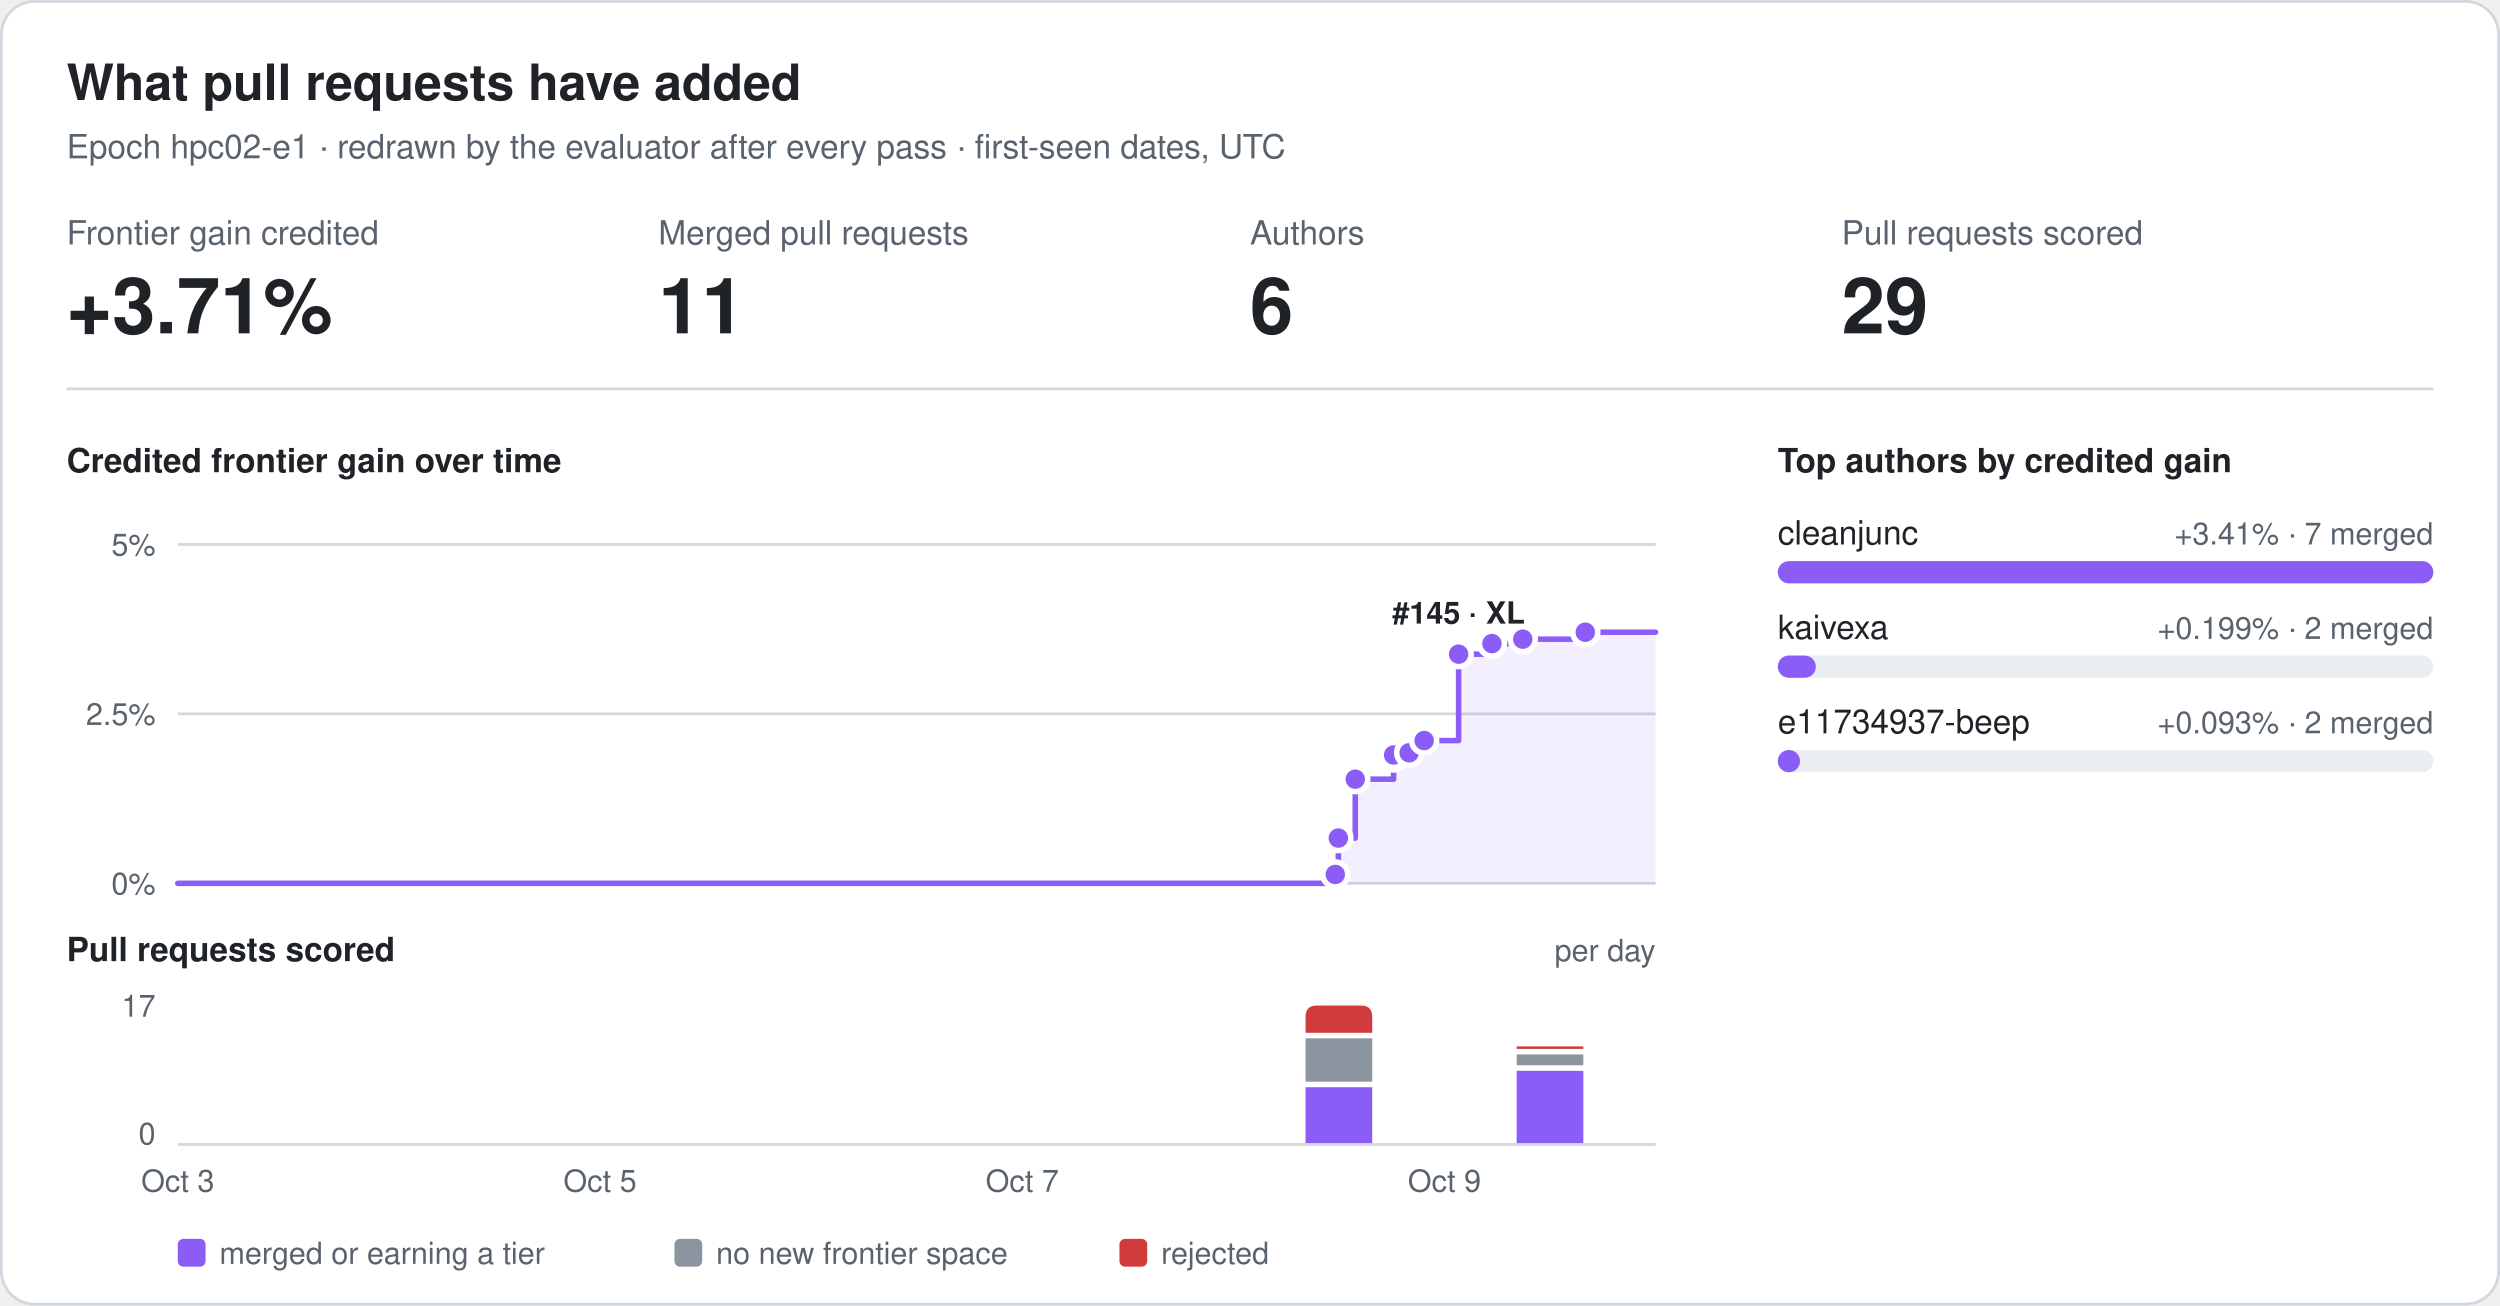
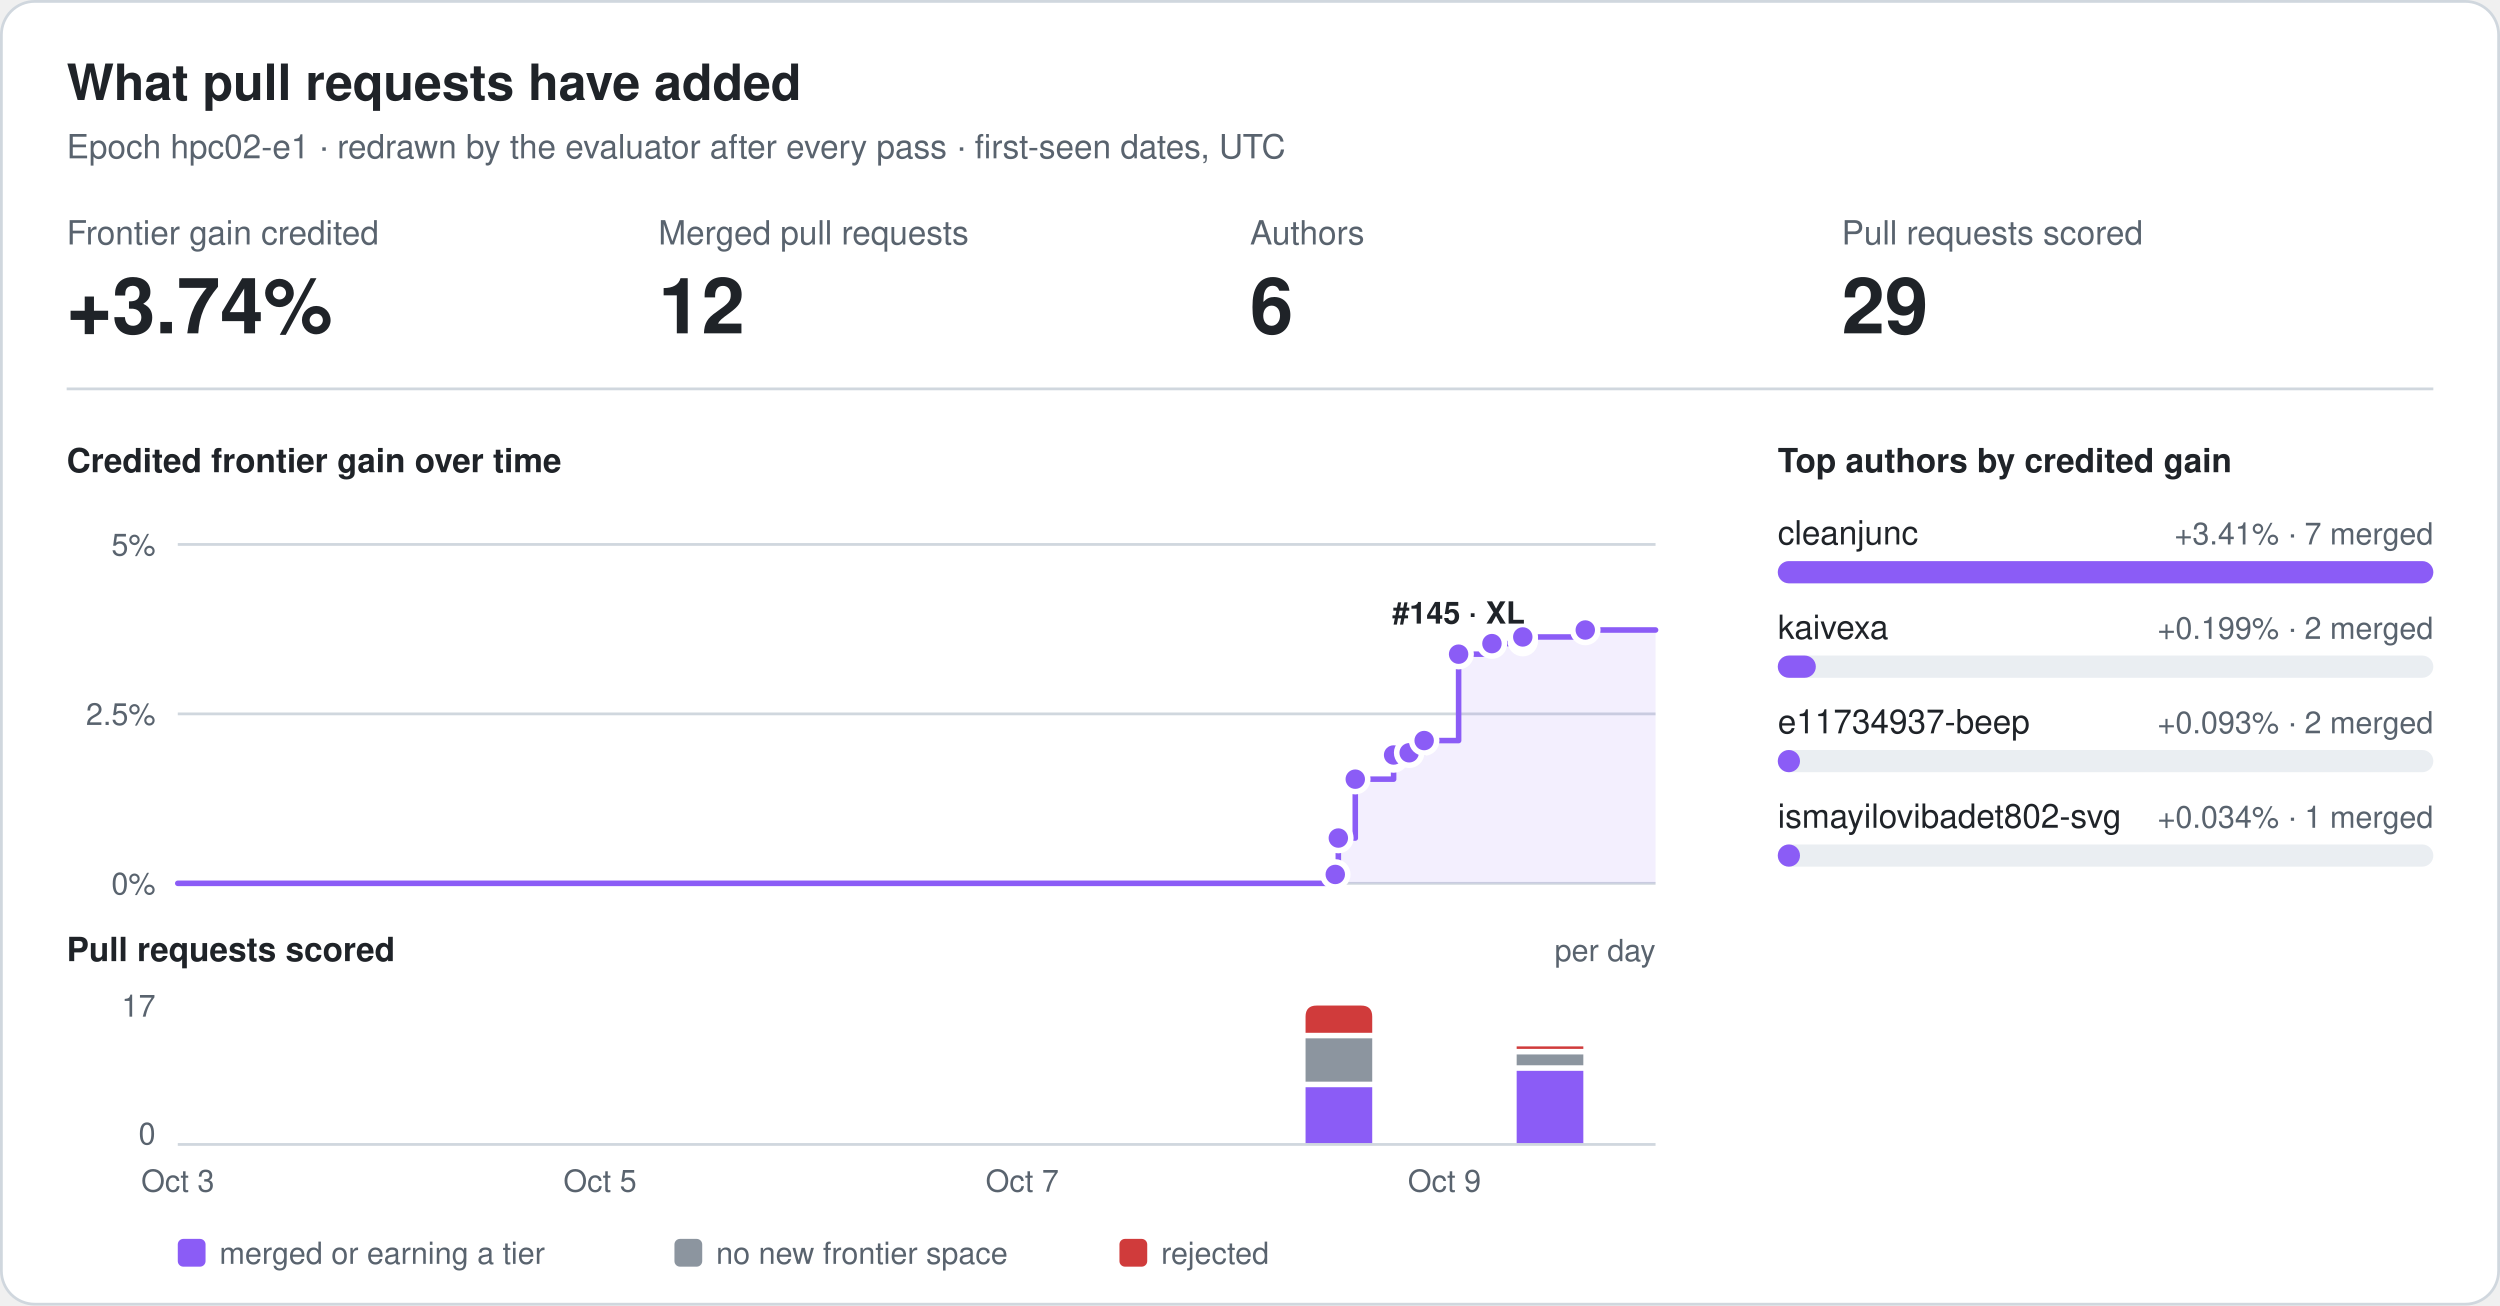
- <svg xmlns="http://www.w3.org/2000/svg" width="900" height="470" viewBox="0 0 900 470" font-family="-apple-system,BlinkMacSystemFont,'Segoe UI',Helvetica,Arial,sans-serif" role="img" aria-label="Frontier gain credited to merged pull requests: +3.71% from 11 merges, 29 pull requests scored">
+ <svg xmlns="http://www.w3.org/2000/svg" width="900" height="470" viewBox="0 0 900 470" font-family="-apple-system,BlinkMacSystemFont,'Segoe UI',Helvetica,Arial,sans-serif" role="img" aria-label="Frontier gain credited to merged pull requests: +3.74% from 12 merges, 29 pull requests scored">
  <style>
.bg{fill:#ffffff;stroke:#d0d7de}.t{fill:#1f2328}.m{fill:#59636e}.rule{stroke:#d0d7de}.ring{stroke:#ffffff}
.acc{fill:#8b5cf6}.accl{stroke:#8b5cf6}.wash{fill:#8b5cf6;fill-opacity:.1}.gry{fill:#8c959f}.rej{fill:#d03b3b}.track{fill:#eaeef2}.tk{stroke:#1f2328}
@media (prefers-color-scheme: dark){
.bg{fill:#0d1117;stroke:#30363d}.t{fill:#e6edf3}.m{fill:#9198a1}.rule{stroke:#30363d}.ring{stroke:#0d1117}
.acc{fill:#9a75f8}.accl{stroke:#9a75f8}.wash{fill:#9a75f8;fill-opacity:.14}.gry{fill:#9198a1}.rej{fill:#e5534b}.track{fill:#21262d}.tk{stroke:#e6edf3}}
</style>
  <rect class="bg" x="0.5" y="0.5" width="899" height="469" rx="12" />
  <text x="24.0" y="36.0" class="t" font-size="18" font-weight="600" text-anchor="start">What pull requests have added</text>
  <text x="24.0" y="57.0" class="m" font-size="12" font-weight="400" text-anchor="start">Epoch hpc02-e1 · redrawn by the evaluator after every pass · first-seen dates, UTC</text>
  <text x="24.0" y="88.0" class="m" font-size="12" font-weight="400" text-anchor="start">Frontier gain credited</text>
-   <text x="24.0" y="120.0" class="t" font-size="28" font-weight="600" text-anchor="start">+3.71%</text>
+   <text x="24.0" y="120.0" class="t" font-size="28" font-weight="600" text-anchor="start">+3.74%</text>
  <text x="237.0" y="88.0" class="m" font-size="12" font-weight="400" text-anchor="start">Merged pull requests</text>
-   <text x="237.0" y="120.0" class="t" font-size="28" font-weight="600" text-anchor="start">11</text>
+   <text x="237.0" y="120.0" class="t" font-size="28" font-weight="600" text-anchor="start">12</text>
  <text x="450.0" y="88.0" class="m" font-size="12" font-weight="400" text-anchor="start">Authors</text>
  <text x="450.0" y="120.0" class="t" font-size="28" font-weight="600" text-anchor="start">6</text>
  <text x="663.0" y="88.0" class="m" font-size="12" font-weight="400" text-anchor="start">Pull requests scored</text>
  <text x="663.0" y="120.0" class="t" font-size="28" font-weight="600" text-anchor="start">29</text>
  <line class="rule" x1="24" x2="876" y1="140" y2="140" stroke-width="1" />
  <text x="24.0" y="170.0" class="t" font-size="12" font-weight="600" text-anchor="start">Credited frontier gain over time</text>
  <text x="24.0" y="346.0" class="t" font-size="12" font-weight="600" text-anchor="start">Pull requests scored</text>
  <line class="rule" x1="64" x2="596" y1="318.0" y2="318.0" stroke-width="1" />
  <text x="56.0" y="322.0" class="m" font-size="11" font-weight="400" text-anchor="end">0%</text>
  <line class="rule" x1="64" x2="596" y1="257.0" y2="257.0" stroke-width="1" />
  <text x="56.0" y="261.0" class="m" font-size="11" font-weight="400" text-anchor="end">2.5%</text>
  <line class="rule" x1="64" x2="596" y1="196.0" y2="196.0" stroke-width="1" />
  <text x="56.0" y="200.0" class="m" font-size="11" font-weight="400" text-anchor="end">5%</text>
-   <polygon class="wash" points="64.0,318.0 480.7,318.0 480.7,314.8 481.8,314.8 481.8,301.7 487.9,301.7 487.9,280.5 501.7,280.5 501.7,272.7 501.7,272.7 501.7,271.8 507.3,271.8 507.3,271.0 512.7,271.0 512.7,266.6 525.1,266.6 525.1,235.5 537.1,235.5 537.1,231.7 548.2,231.7 548.2,230.1 570.7,230.1 570.7,227.6 596.0,227.6 596.0,318.0" />
-   <polyline class="accl" points="64.0,318.0 480.7,318.0 480.7,314.8 481.8,314.8 481.8,301.7 487.9,301.7 487.9,280.5 501.7,280.5 501.7,272.7 501.7,272.7 501.7,271.8 507.3,271.8 507.3,271.0 512.7,271.0 512.7,266.6 525.1,266.6 525.1,235.5 537.1,235.5 537.1,231.7 548.2,231.7 548.2,230.1 570.7,230.1 570.7,227.6 596.0,227.6" fill="none" stroke-width="2" stroke-linejoin="round" stroke-linecap="round" />
+   <polygon class="wash" points="64.0,318.0 480.7,318.0 480.7,314.8 481.8,314.8 481.8,301.7 487.9,301.7 487.9,280.5 501.7,280.5 501.7,272.7 501.7,272.7 501.7,271.8 507.3,271.8 507.3,271.0 512.7,271.0 512.7,266.6 525.1,266.6 525.1,235.5 537.1,235.5 537.1,231.7 548.2,231.7 548.2,230.8 548.2,230.8 548.2,229.3 570.7,229.3 570.7,226.8 596.0,226.8 596.0,318.0" />
+   <polyline class="accl" points="64.0,318.0 480.7,318.0 480.7,314.8 481.8,314.8 481.8,301.7 487.9,301.7 487.9,280.5 501.7,280.5 501.7,272.7 501.7,272.7 501.7,271.8 507.3,271.8 507.3,271.0 512.7,271.0 512.7,266.6 525.1,266.6 525.1,235.5 537.1,235.5 537.1,231.7 548.2,231.7 548.2,230.8 548.2,230.8 548.2,229.3 570.7,229.3 570.7,226.8 596.0,226.8" fill="none" stroke-width="2" stroke-linejoin="round" stroke-linecap="round" />
  <circle class="acc ring" cx="480.7" cy="314.8" r="4.5" stroke-width="2" />
  <circle class="acc ring" cx="481.8" cy="301.7" r="4.5" stroke-width="2" />
  <circle class="acc ring" cx="487.9" cy="280.5" r="4.5" stroke-width="2" />
  <circle class="acc ring" cx="501.7" cy="272.7" r="4.5" stroke-width="2" />
  <circle class="acc ring" cx="501.7" cy="271.8" r="4.5" stroke-width="2" />
  <circle class="acc ring" cx="507.3" cy="271.0" r="4.5" stroke-width="2" />
  <circle class="acc ring" cx="512.7" cy="266.6" r="4.5" stroke-width="2" />
  <circle class="acc ring" cx="525.1" cy="235.5" r="4.5" stroke-width="2" />
  <circle class="acc ring" cx="537.1" cy="231.7" r="4.5" stroke-width="2" />
-   <circle class="acc ring" cx="548.2" cy="230.1" r="4.5" stroke-width="2" />
-   <circle class="acc ring" cx="570.7" cy="227.6" r="4.5" stroke-width="2" />
+   <circle class="acc ring" cx="548.2" cy="230.8" r="4.5" stroke-width="2" />
+   <circle class="acc ring" cx="548.2" cy="229.3" r="4.5" stroke-width="2" />
+   <circle class="acc ring" cx="570.7" cy="226.8" r="4.5" stroke-width="2" />
  <text x="525.1" y="224.5" class="t" font-size="11" font-weight="600" text-anchor="middle">#145 · XL</text>
  <rect class="acc" x="470.0" y="391.4" width="24.0" height="20.6" />
  <rect class="gry" x="470.0" y="373.8" width="24.0" height="15.6" />
  <path class="rej" d="M470.0,371.8V366.0Q470.0,362.0 474.0,362.0H490.0Q494.0,362.0 494.0,366.0V371.8Z" />
  <rect class="acc" x="546.0" y="385.5" width="24.0" height="26.5" />
  <rect class="gry" x="546.0" y="379.6" width="24.0" height="3.9" />
  <rect class="rej" x="546.0" y="376.7" width="24.0" height="0.9" />
  <line class="rule" x1="64" x2="596" y1="412" y2="412" stroke-width="1" />
  <text x="56.0" y="366.0" class="m" font-size="11" font-weight="400" text-anchor="end">17</text>
  <text x="56.0" y="412.0" class="m" font-size="11" font-weight="400" text-anchor="end">0</text>
  <text x="596.0" y="346.0" class="m" font-size="11" font-weight="400" text-anchor="end">per day</text>
  <text x="64.0" y="429.0" class="m" font-size="11" font-weight="400" text-anchor="middle">Oct 3</text>
  <text x="216.0" y="429.0" class="m" font-size="11" font-weight="400" text-anchor="middle">Oct 5</text>
  <text x="368.0" y="429.0" class="m" font-size="11" font-weight="400" text-anchor="middle">Oct 7</text>
  <text x="520.0" y="429.0" class="m" font-size="11" font-weight="400" text-anchor="middle">Oct 9</text>
  <rect class="acc" x="64" y="446" width="10" height="10" rx="2" />
  <text x="79.0" y="455.0" class="m" font-size="11" font-weight="400" text-anchor="start">merged or earning a tier</text>
  <rect class="gry" x="242.8" y="446" width="10" height="10" rx="2" />
  <text x="257.8" y="455.0" class="m" font-size="11" font-weight="400" text-anchor="start">no new frontier space</text>
  <rect class="rej" x="403.0" y="446" width="10" height="10" rx="2" />
  <text x="418.0" y="455.0" class="m" font-size="11" font-weight="400" text-anchor="start">rejected</text>
  <text x="640.0" y="170.0" class="t" font-size="12" font-weight="600" text-anchor="start">Top authors by credited gain</text>
  <text x="640.0" y="196.0" class="t" font-size="12" font-weight="400" text-anchor="start">cleanjunc</text>
  <text x="876.0" y="196.0" class="m" font-size="11" font-weight="400" text-anchor="end">+3.41% · 7 merged</text>
  <rect class="track" x="640" y="202" width="236" height="8" rx="4" />
  <rect class="acc" x="640" y="202" width="236.0" height="8" rx="4" />
  <text x="640.0" y="230.0" class="t" font-size="12" font-weight="400" text-anchor="start">kaivexa</text>
  <text x="876.0" y="230.0" class="m" font-size="11" font-weight="400" text-anchor="end">+0.199% · 2 merged</text>
  <rect class="track" x="640" y="236" width="236" height="8" rx="4" />
  <rect class="acc" x="640" y="236" width="13.7" height="8" rx="4" />
  <text x="640.0" y="264.0" class="t" font-size="12" font-weight="400" text-anchor="start">e11734937-beep</text>
  <text x="876.0" y="264.0" class="m" font-size="11" font-weight="400" text-anchor="end">+0.093% · 2 merged</text>
  <rect class="track" x="640" y="270" width="236" height="8" rx="4" />
  <rect class="acc" x="640" y="270" width="8.0" height="8" rx="4" />
+   <text x="640.0" y="298.0" class="t" font-size="12" font-weight="400" text-anchor="start">ismayilovibadet802-svg</text>
+   <text x="876.0" y="298.0" class="m" font-size="11" font-weight="400" text-anchor="end">+0.034% · 1 merged</text>
+   <rect class="track" x="640" y="304" width="236" height="8" rx="4" />
+   <rect class="acc" x="640" y="304" width="8.0" height="8" rx="4" />
</svg>
